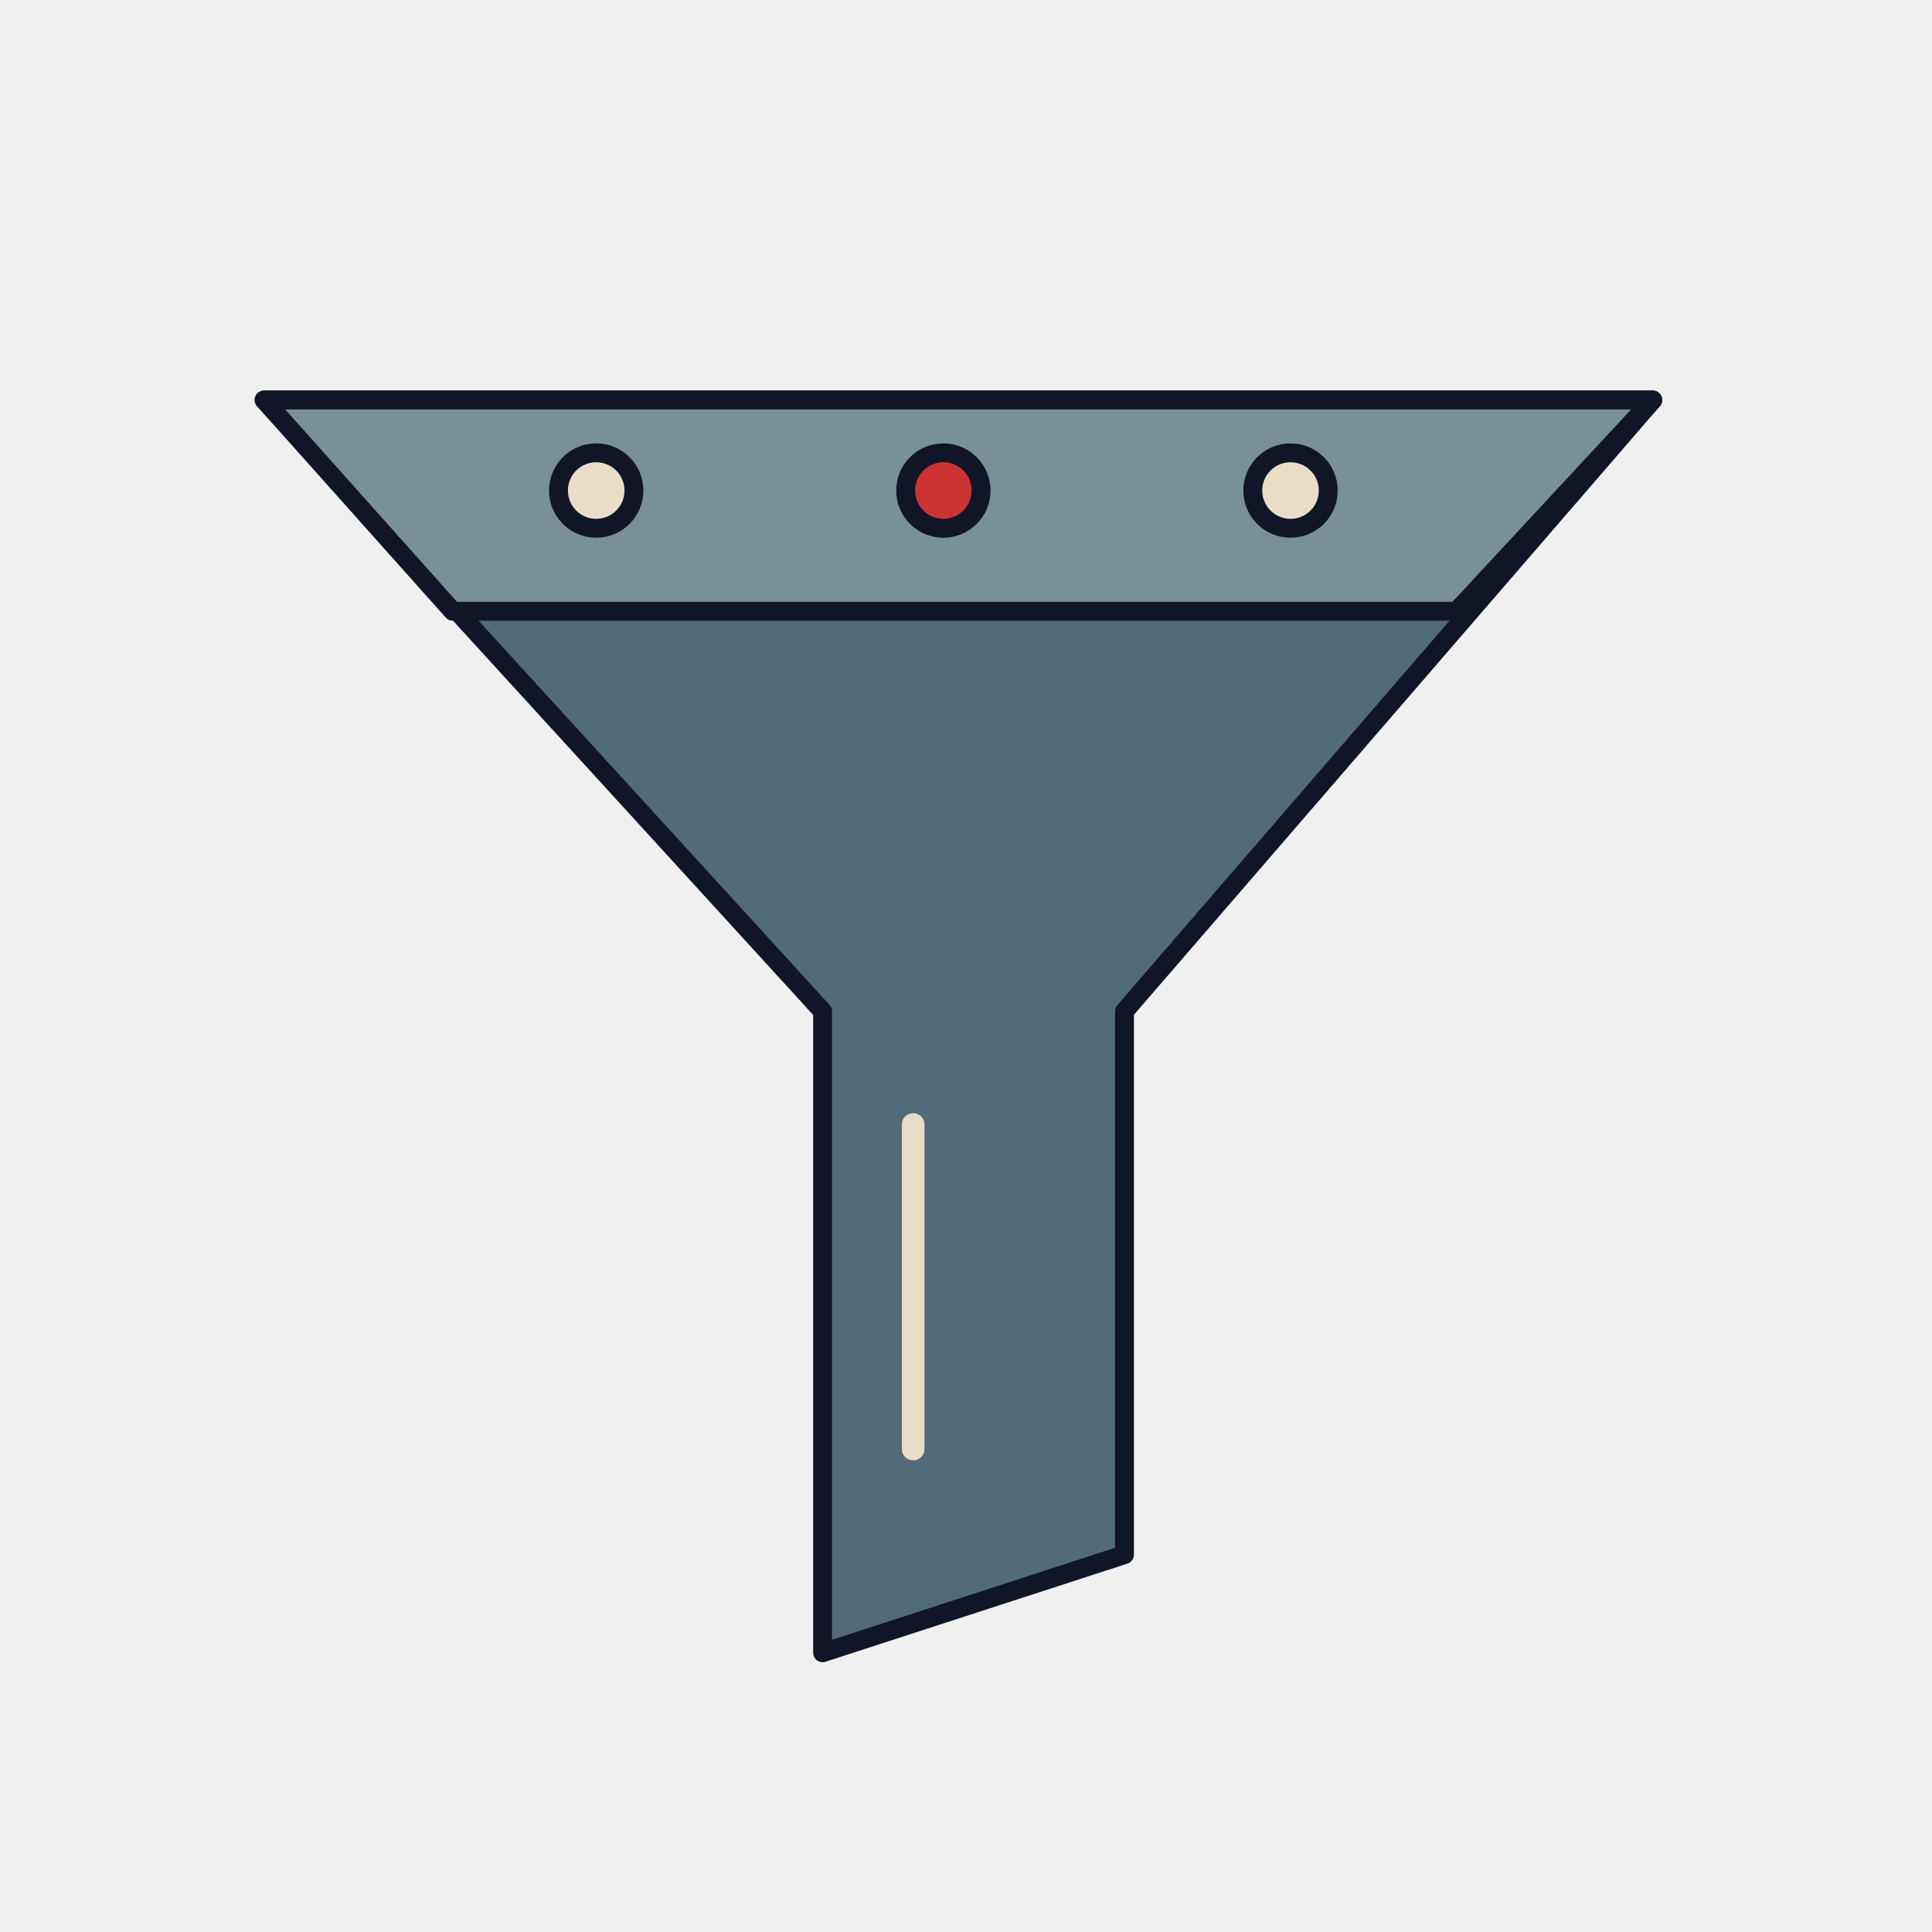
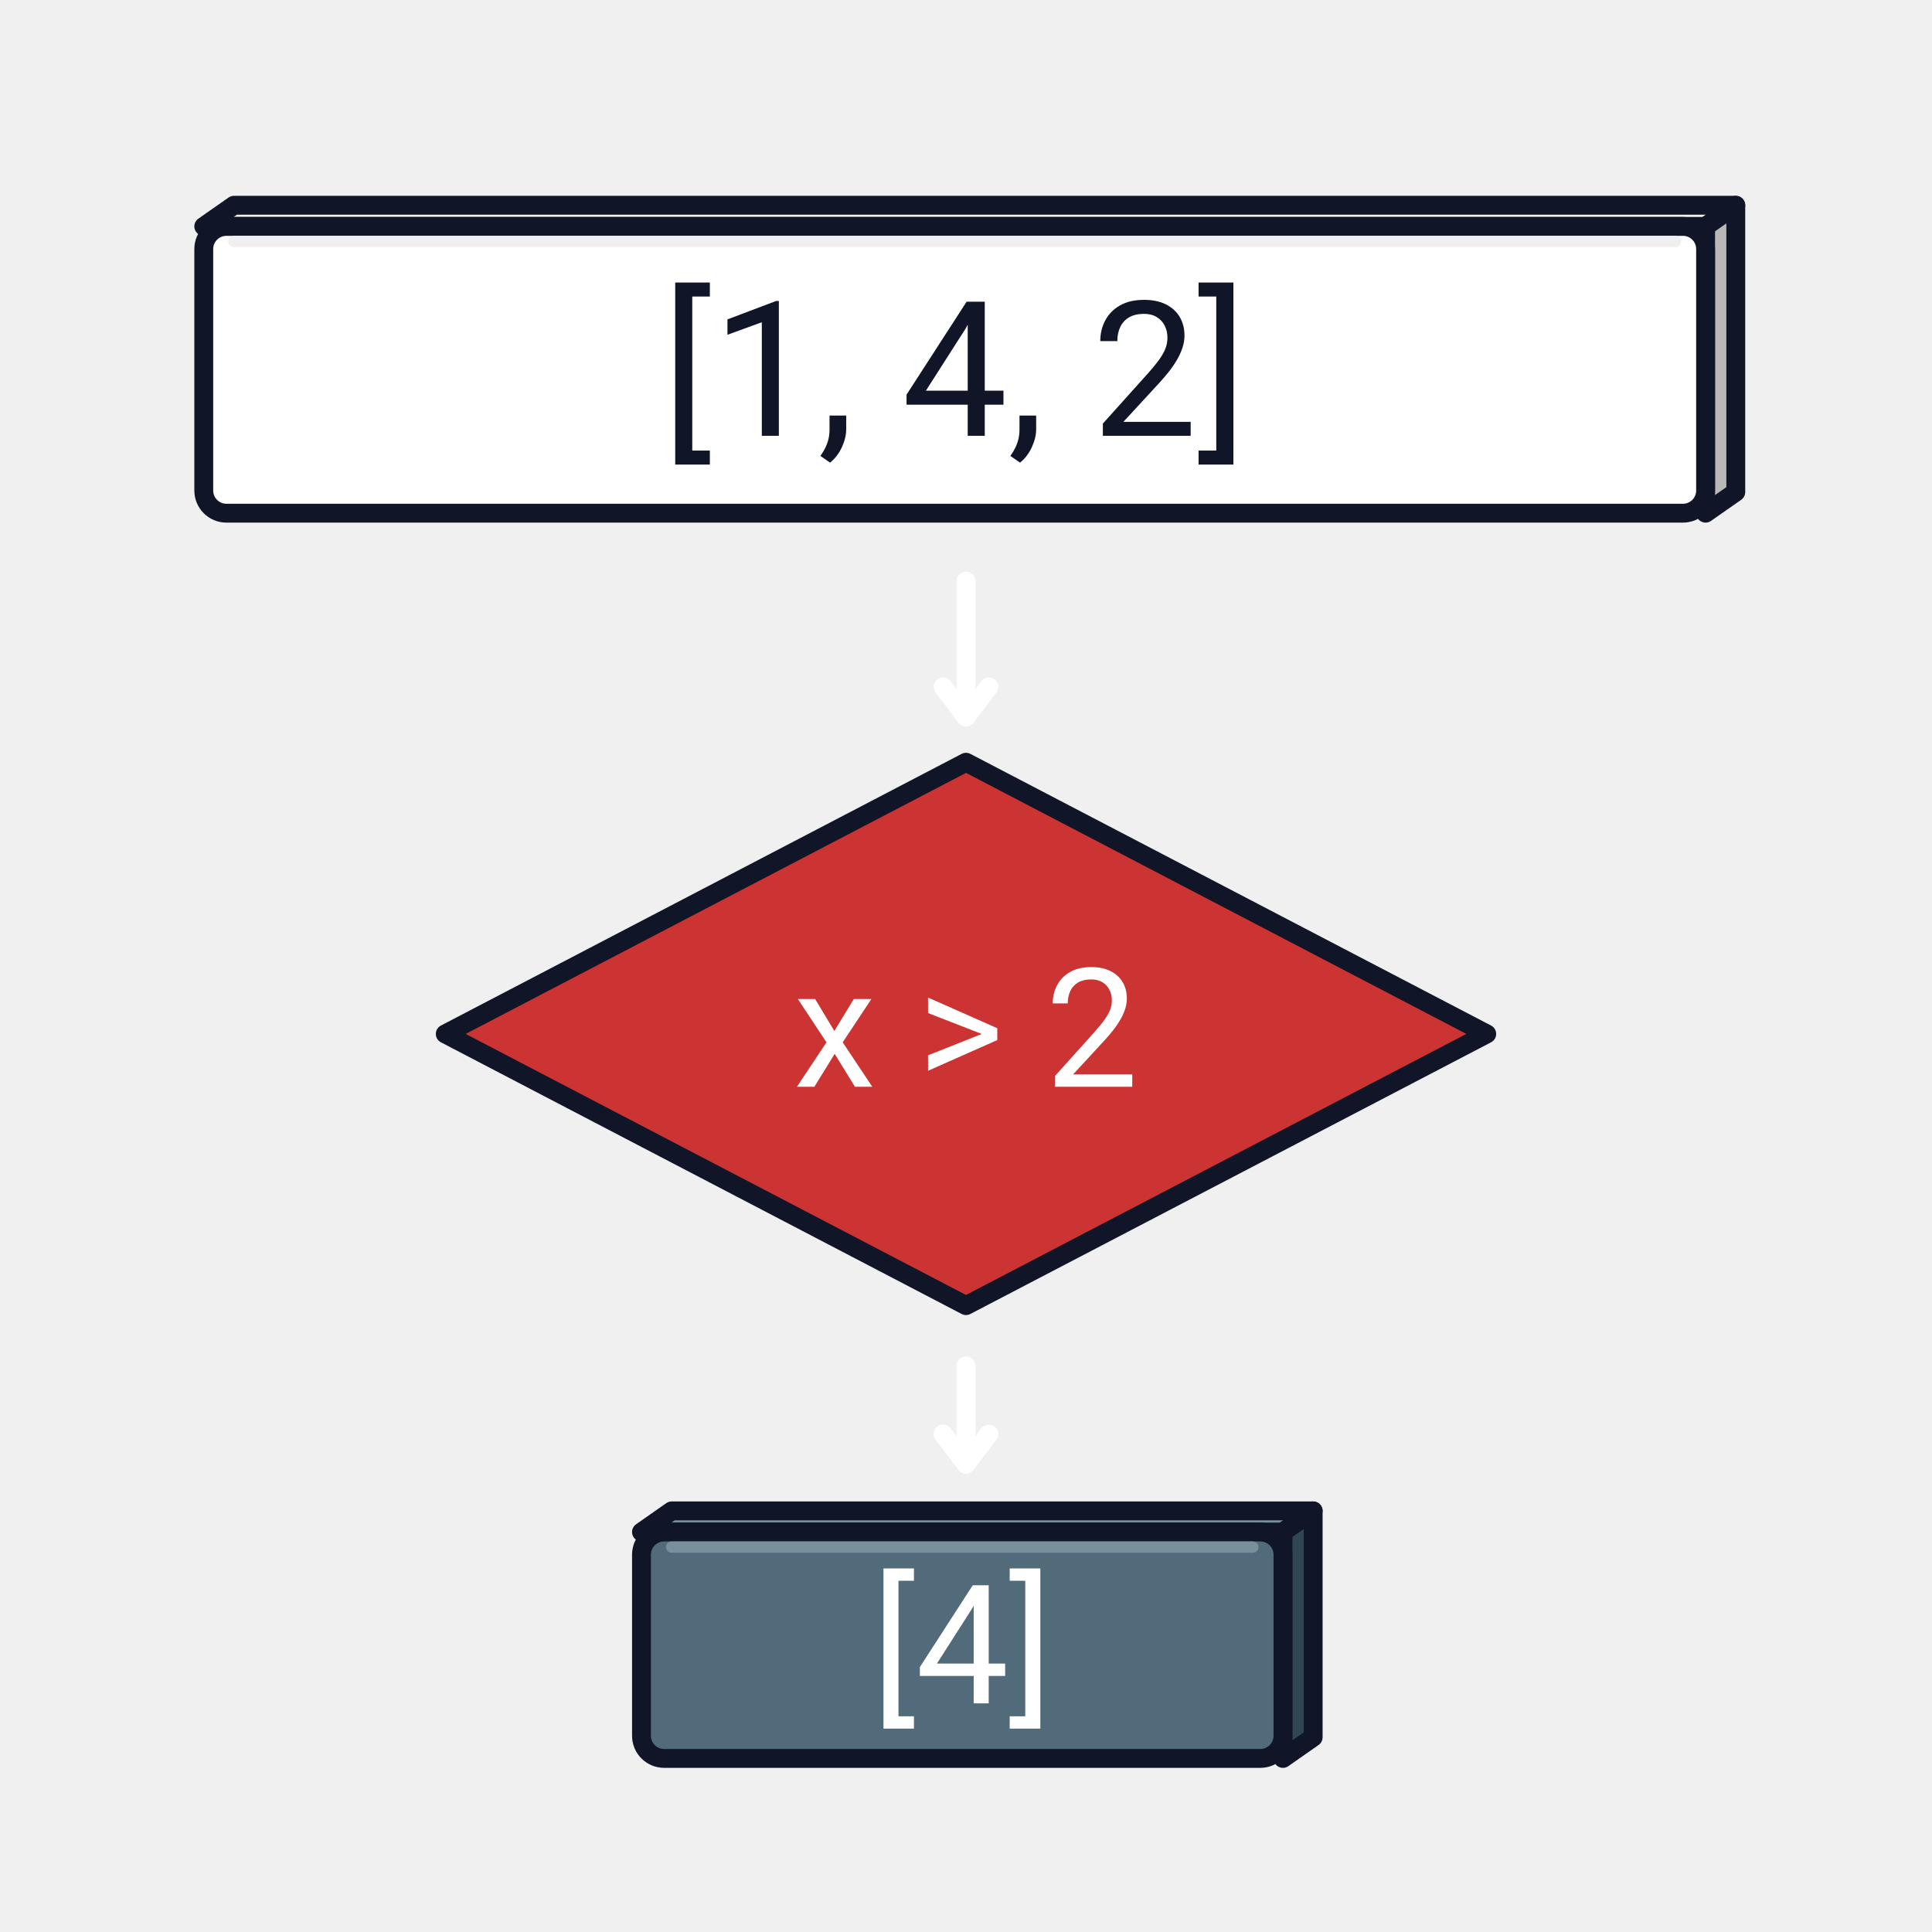
<svg xmlns="http://www.w3.org/2000/svg" width="256" height="256" viewBox="0 0 256 256" role="img" aria-labelledby="title desc">
  <g stroke-linecap="round" stroke-linejoin="round">
-     <polygon points="35,53 219,53 149,134 149,206 109,219 109,134" fill="#526B7A" stroke="#101527" stroke-width="2.5" />
-     <polygon points="35,53 219,53 193,81 60,81" fill="#78909B" stroke="#101527" stroke-width="2.5" />
-     <circle cx="79" cy="65" r="5" fill="#E9DDC7" stroke="#101527" stroke-width="2.5" />
-     <circle cx="125" cy="65" r="5" fill="#CC3333" stroke="#101527" stroke-width="2.5" />
-     <circle cx="171" cy="65" r="5" fill="#E9DDC7" stroke="#101527" stroke-width="2.5" />
-     <line x1="121" y1="149" x2="121" y2="192" stroke="#E9DDC7" stroke-width="3" />
+     <polygon points="27,30 31,27.2 230,27.2 226,30" fill="#F0F0F0" stroke="#101527" stroke-width="2.5" />
+     <polygon points="226,30 230,27.2 230,65.2 226,68" fill="#B8B8B8" stroke="#101527" stroke-width="2.5" />
+     <rect x="27" y="30" width="199" height="38" rx="3" fill="#FFFFFF" stroke="#101527" stroke-width="2.5" />
+     <line x1="31" y1="32" x2="222" y2="32" stroke="#F0F0F0" stroke-width="1.5" />
+     <g transform="translate(87.6755 57.75) scale(0.01220703 -0.01220703)">
+       <g transform="translate(0 0)">
+         <path d="M523 1664V1512H332V-160H523V-312H147V1664Z" fill="#101527" stroke="none" stroke-width="0" />
+       </g>
+       <g transform="translate(543 0)">
+         <path d="M729 1464V0H544V1233L171 1097V1264L700 1464Z" fill="#101527" stroke="none" stroke-width="0" />
+       </g>
+       <g transform="translate(1694 0)">
+         <path d="M309 220V71Q309 -20 263.0 -121.5Q217 -223 134 -291L29 -218Q61 -174 83.0 -128.5Q105 -83 116.5 -34.5Q128 14 128 68V220Z" fill="#101527" stroke="none" stroke-width="0" />
+       </g>
+       <g transform="translate(2605 0)">
+         <path d="M1105 490V338H53V447L705 1456H856L694 1164L263 490ZM902 1456V0H717V1456Z" fill="#101527" stroke="none" stroke-width="0" />
+       </g>
+       <g transform="translate(3756 0)">
+         <path d="M309 220V71Q309 -20 263.0 -121.5Q217 -223 134 -291L29 -218Q61 -174 83.0 -128.5Q105 -83 116.5 -34.5Q128 14 128 68V220Z" fill="#101527" stroke="none" stroke-width="0" />
+       </g>
+       <g transform="translate(4667 0)">
+         <path d="M1075 152V0H122V133L599 664Q687 762 735.5 830.5Q784 899 803.5 953.5Q823 1008 823 1065Q823 1137 793.5 1195.5Q764 1254 707.0 1289.0Q650 1324 569 1324Q472 1324 407.5 1286.5Q343 1249 311.0 1182.0Q279 1115 279 1028H94Q94 1151 148.0 1253.0Q202 1355 308.0 1415.5Q414 1476 569 1476Q707 1476 805.0 1427.5Q903 1379 955.5 1291.5Q1008 1204 1008 1087Q1008 1023 986.5 957.5Q965 892 927.5 827.0Q890 762 840.5 699.0Q791 636 735 575L345 152Z" fill="#101527" stroke="none" stroke-width="0" />
+       </g>
+       <g transform="translate(5818 0)">
+         <path d="M10 1512V1664H388V-312H10V-160H202V1512Z" fill="#101527" stroke="none" stroke-width="0" />
+       </g>
+     </g>
+     <line x1="128" y1="77" x2="128" y2="95" stroke="#FFFFFF" stroke-width="2.5" />
+     <path d="M124.97 91.02 L128 95 L131.03 91.02" fill="none" stroke="#FFFFFF" stroke-width="2.5" />
+     <polygon points="128,101 197,137 128,173 59,137" fill="#CC3333" stroke="#101527" stroke-width="2.5" />
+     <g transform="translate(105.1514 144) scale(0.01074219 -0.01074219)">
+       <g transform="translate(0 0)">
+         <path d="M266 1082 503 688 743 1082H960L606 548L971 0H757L507 406L257 0H42L406 548L53 1082Z" fill="#FFFFFF" stroke="none" stroke-width="0" />
+       </g>
+       <g transform="translate(1524 0)">
+         <path d="M846 632 135 909V1100L989 722V605ZM135 388 848 671 989 692V576L135 197Z" fill="#FFFFFF" stroke="none" stroke-width="0" />
+       </g>
+       <g transform="translate(3103 0)">
+         <path d="M1075 152V0H122V133L599 664Q687 762 735.5 830.5Q784 899 803.5 953.5Q823 1008 823 1065Q823 1137 793.5 1195.5Q764 1254 707.0 1289.0Q650 1324 569 1324Q472 1324 407.5 1286.5Q343 1249 311.0 1182.0Q279 1115 279 1028H94Q94 1151 148.0 1253.0Q202 1355 308.0 1415.5Q414 1476 569 1476Q707 1476 805.0 1427.5Q903 1379 955.5 1291.5Q1008 1204 1008 1087Q1008 1023 986.5 957.5Q965 892 927.5 827.0Q890 762 840.5 699.0Q791 636 735 575L345 152Z" fill="#FFFFFF" stroke="none" stroke-width="0" />
+       </g>
+     </g>
+     <line x1="128" y1="181" x2="128" y2="194" stroke="#FFFFFF" stroke-width="2.5" />
+     <path d="M124.97 190.02 L128 194 L131.03 190.02" fill="none" stroke="#FFFFFF" stroke-width="2.5" />
+     <polygon points="85,203 89,200.2 174,200.2 170,203" fill="#78909B" stroke="#101527" stroke-width="2.5" />
+     <polygon points="170,203 174,200.2 174,230.2 170,233" fill="#304654" stroke="#101527" stroke-width="2.5" />
+     <rect x="85" y="203" width="85" height="30" rx="3" fill="#526B7A" stroke="#101527" stroke-width="2.5" />
+     <line x1="89" y1="205" x2="166" y2="205" stroke="#78909B" stroke-width="1.5" />
+     <g transform="translate(115.4849 225.7) scale(0.01074219 -0.01074219)">
+       <g transform="translate(0 0)">
+         <path d="M523 1664V1512H332V-160H523V-312H147V1664Z" fill="#FFFFFF" stroke="none" stroke-width="0" />
+       </g>
+       <g transform="translate(543 0)">
+         <path d="M1105 490V338H53V447L705 1456H856L694 1164L263 490ZM902 1456V0H717V1456Z" fill="#FFFFFF" stroke="none" stroke-width="0" />
+       </g>
+       <g transform="translate(1694 0)">
+         <path d="M10 1512V1664H388V-312H10V-160H202V1512Z" fill="#FFFFFF" stroke="none" stroke-width="0" />
+       </g>
+     </g>
  </g>
</svg>
